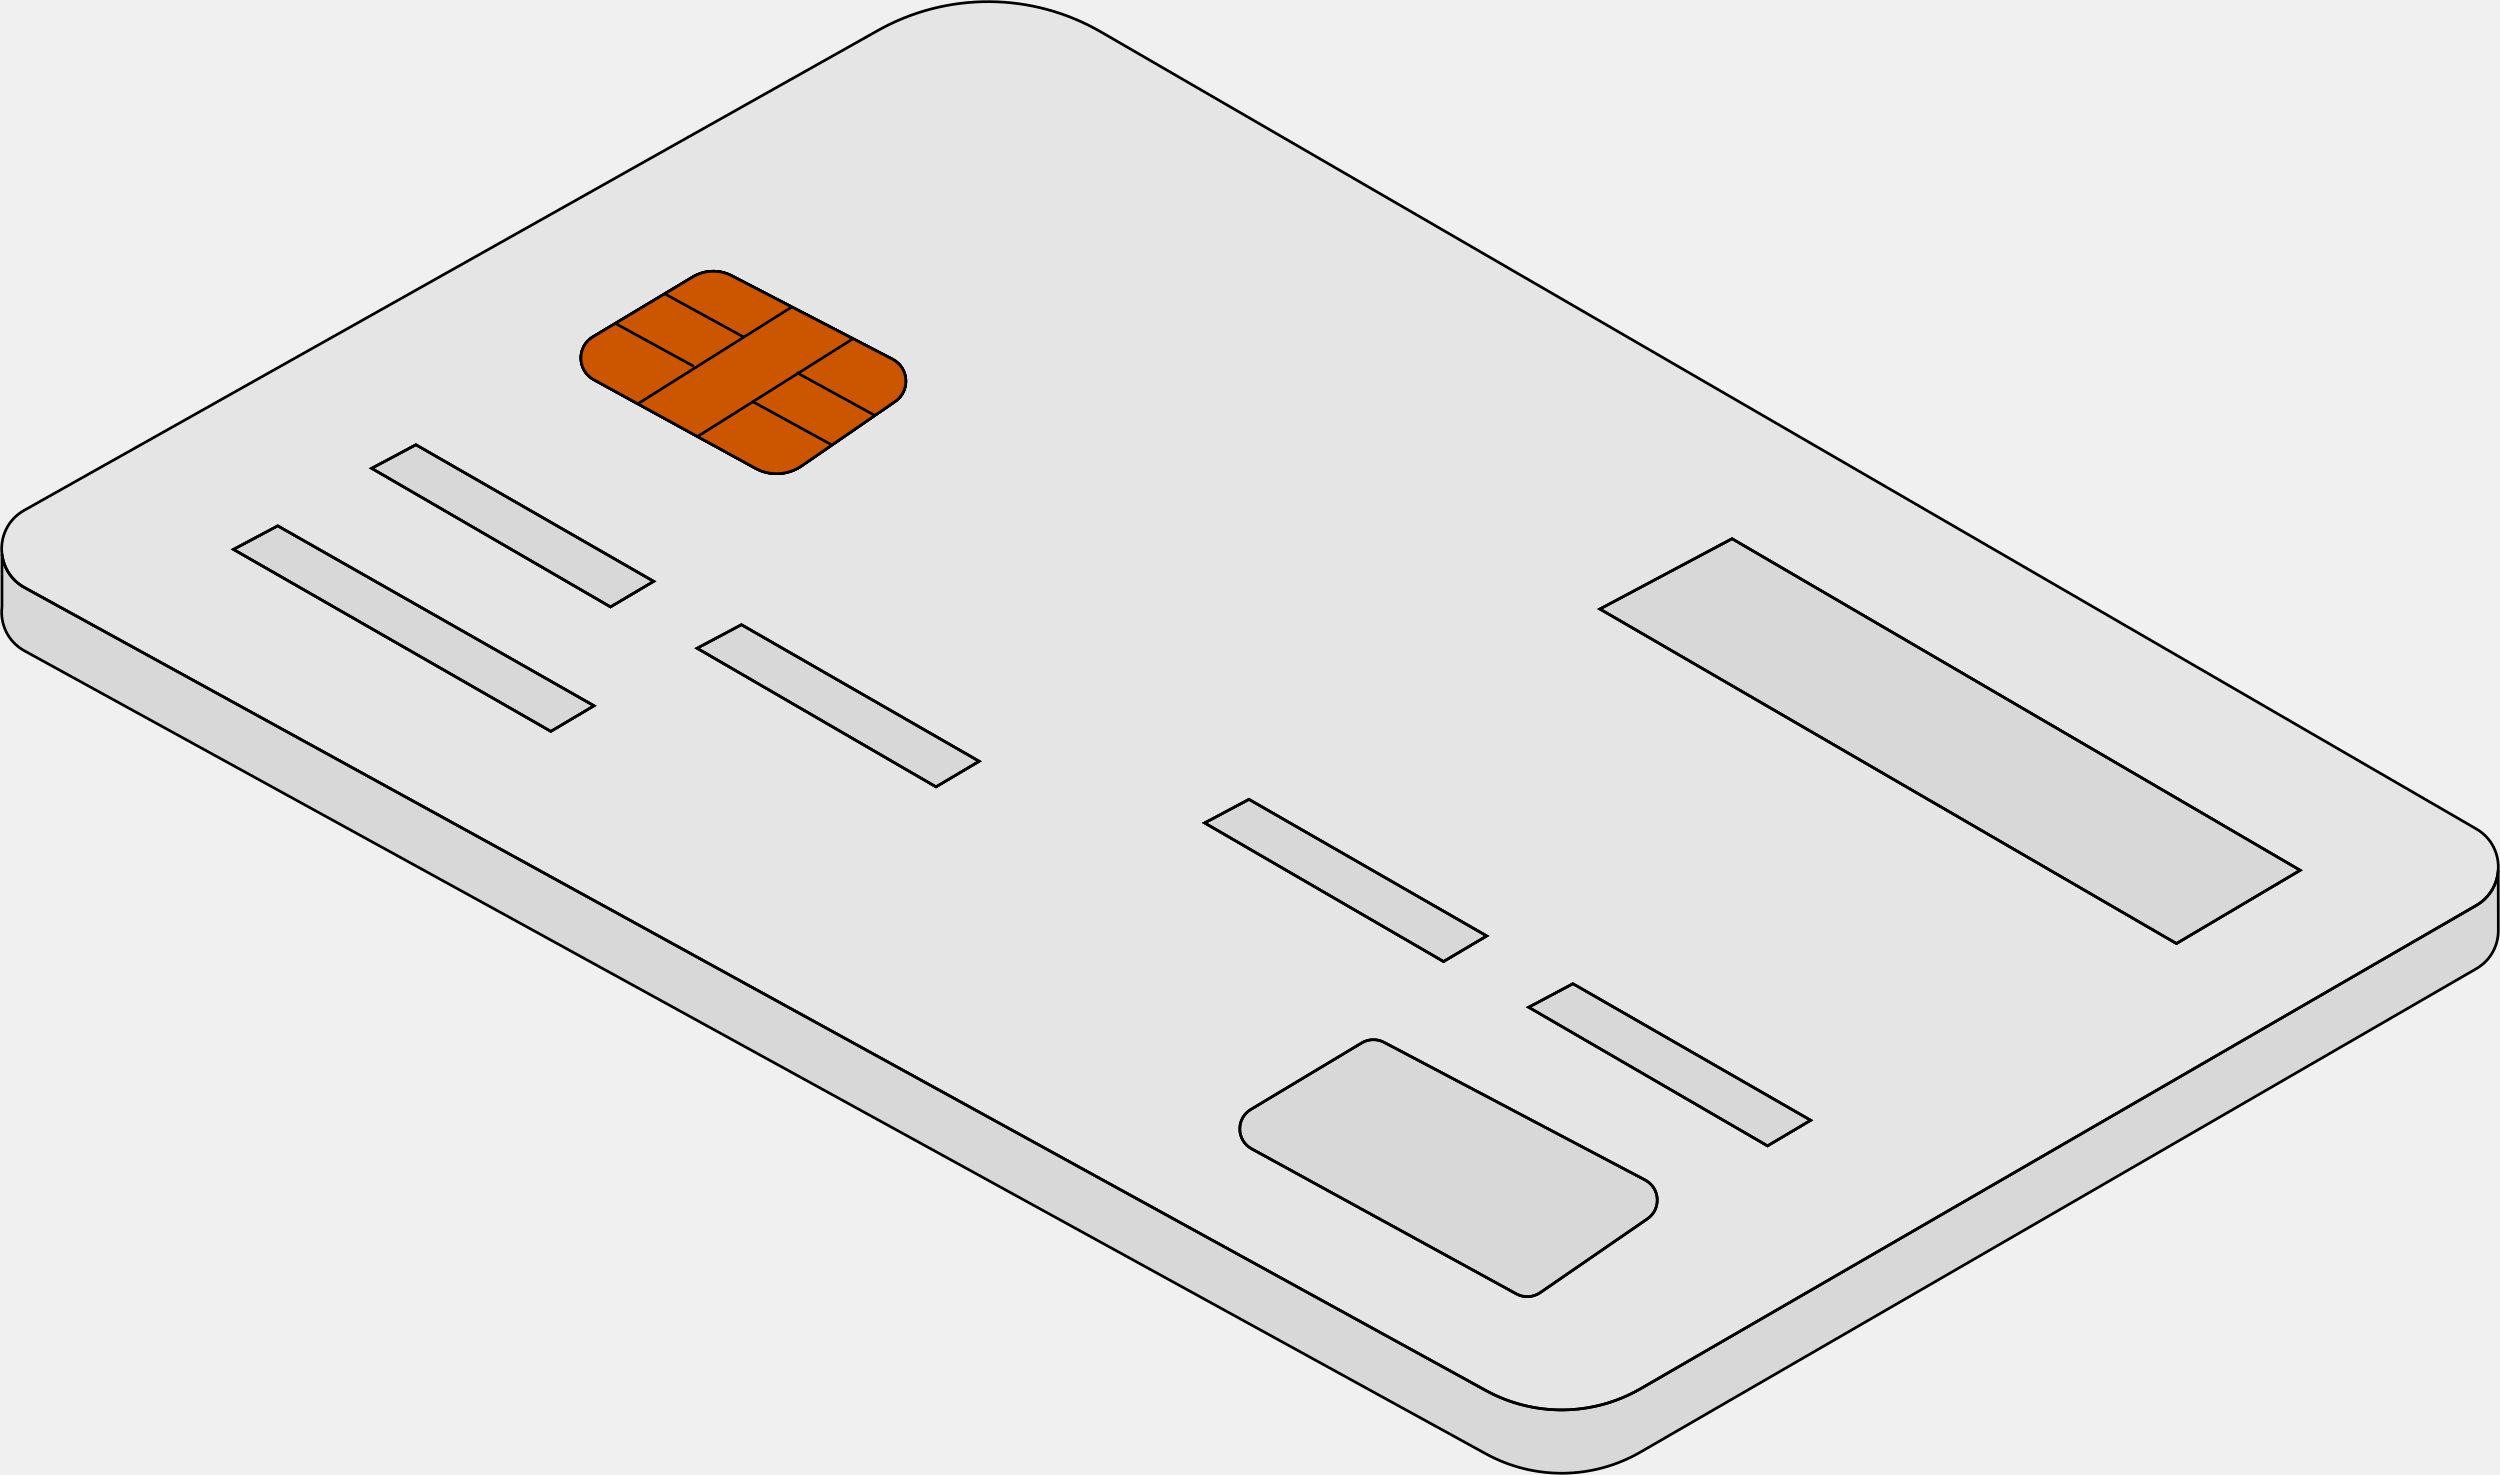
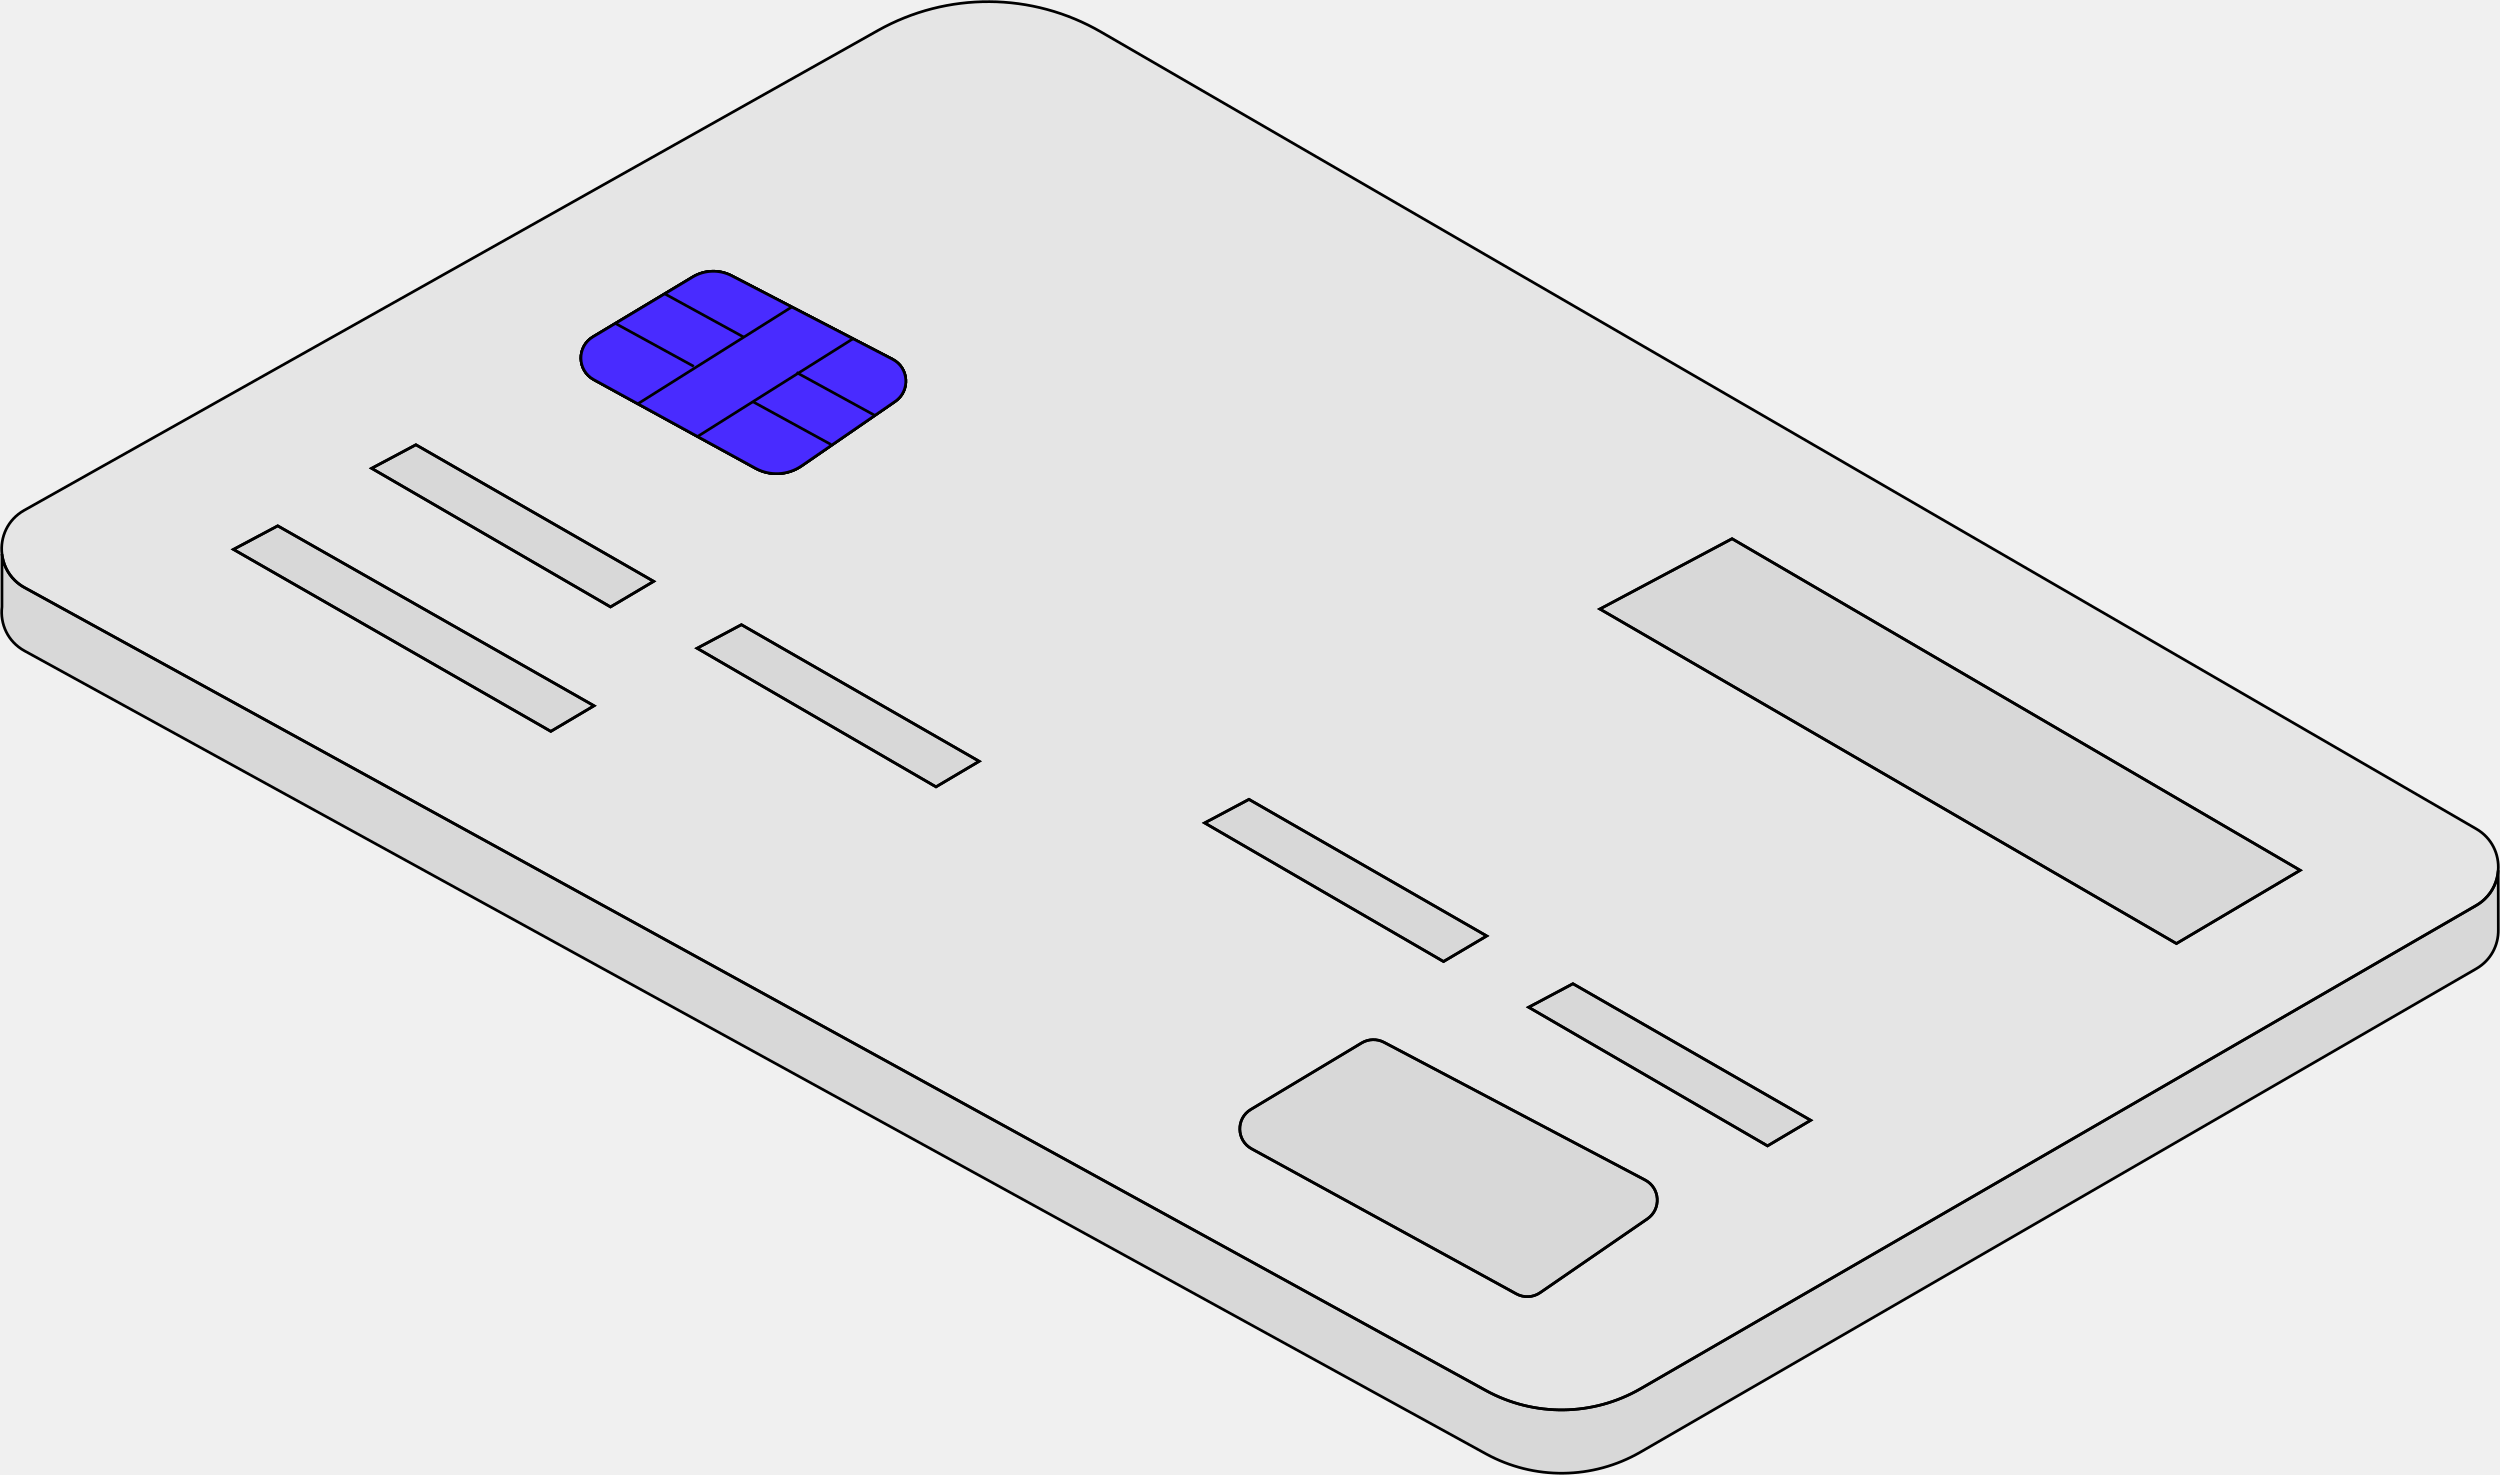
<svg xmlns="http://www.w3.org/2000/svg" width="917" height="541" viewBox="0 0 917 541" fill="none">
  <g clip-path="url(#clip0_29_1906)">
    <path d="M908.292 304.036L403.889 11.745C378.607 -2.918 347.452 -3.113 321.975 11.207L8.879 187.178C2.723 190.645 0.012 197.104 0.72 203.22C1.136 206.797 2.723 210.264 5.484 212.926C6.509 213.927 7.682 214.806 9.025 215.538L544.999 510.028C562.708 519.758 584.228 519.513 601.729 509.405L908.28 332.116C909.489 331.42 910.551 330.602 911.492 329.686C914.447 326.842 916.072 323.081 916.34 319.236C916.755 313.4 914.069 307.381 908.292 304.036ZM217.492 123.561L254.119 101.586C258.467 98.985 263.853 98.814 268.359 101.146L290.416 112.598L312.864 124.244L327.373 131.777C333.431 134.927 333.956 143.375 328.338 147.245L293.983 170.905C288.975 174.347 282.466 174.677 277.141 171.771L255.853 160.112L233.967 148.112L217.797 139.248C211.666 135.891 211.495 127.162 217.492 123.561ZM202.042 268.266L85.626 201.523L101.87 192.88L217.882 258.878L202.042 268.266ZM223.928 222.619L136.311 171.784L152.554 163.14L239.768 213.243L223.928 222.619ZM343.324 288.617L255.694 237.782L271.95 229.138L359.164 279.241L343.324 288.617ZM458.115 293.208L545.329 343.311L529.477 352.687L441.859 301.851L458.115 293.208ZM604.282 447.057L564.931 474.147C562.342 475.942 558.959 476.113 556.199 474.599L459.092 421.383C453.45 418.294 453.291 410.249 458.811 406.94L499.481 382.536C501.973 381.047 505.075 380.961 507.652 382.316L603.439 432.834C608.972 435.752 609.436 443.504 604.282 447.057ZM648.323 420.309L560.706 369.461L576.949 360.83L664.163 410.92L648.323 420.309ZM798.312 346.094L586.829 223.388L635.316 197.604L843.709 319.224L798.312 346.094Z" fill="black" fill-opacity="0.05" stroke="black" stroke-miterlimit="10" />
    <path d="M217.492 123.56L254.119 101.585C258.467 98.985 263.853 98.814 268.359 101.146L290.416 112.597L312.864 124.244L327.373 131.777C333.431 134.926 333.956 143.375 328.338 147.245L293.983 170.904C288.975 174.347 282.466 174.677 277.141 171.771L255.853 160.112L233.967 148.111L217.797 139.248C211.666 135.891 211.495 127.162 217.492 123.56Z" stroke="black" stroke-miterlimit="10" />
    <path d="M217.492 123.56L254.119 101.585C258.467 98.985 263.853 98.814 268.359 101.146L290.416 112.597L312.864 124.244L327.373 131.777C333.431 134.926 333.956 143.375 328.338 147.245L293.983 170.904C288.975 174.347 282.466 174.677 277.141 171.771L255.853 160.112L233.967 148.111L217.797 139.248C211.666 135.891 211.495 127.162 217.492 123.56Z" stroke="black" stroke-miterlimit="10" />
    <path d="M916.377 340.954V341.064C916.462 346.595 913.751 352.174 908.28 355.336L601.729 532.625C584.228 542.746 562.708 542.978 544.999 533.248L9.025 238.758C2.772 235.328 -0 228.796 0.72 222.619V203.22C1.136 206.797 2.723 210.264 5.484 212.926C6.509 213.927 7.682 214.806 9.025 215.538L544.999 510.027C562.708 519.758 584.228 519.513 601.729 509.405L908.28 332.116C909.489 331.42 910.551 330.602 911.492 329.686C914.447 326.842 916.072 323.081 916.34 319.236L916.377 340.954Z" fill="black" fill-opacity="0.1" stroke="black" stroke-miterlimit="10" />
    <path d="M843.709 319.224L798.313 346.094L586.83 223.388L635.316 197.604L843.709 319.224Z" fill="black" fill-opacity="0.1" stroke="black" stroke-miterlimit="10" />
    <path d="M604.282 447.057L564.931 474.147C562.342 475.942 558.959 476.113 556.199 474.599L459.092 421.383C453.45 418.294 453.291 410.249 458.811 406.94L499.481 382.536C501.973 381.046 505.075 380.961 507.652 382.316L603.44 432.834C608.972 435.752 609.436 443.504 604.282 447.057Z" fill="black" fill-opacity="0.1" stroke="black" stroke-miterlimit="10" />
-     <path d="M328.338 147.245L293.983 170.904C288.975 174.347 282.466 174.677 277.141 171.771L255.853 160.112L233.967 148.111L217.797 139.248C211.666 135.891 211.495 127.162 217.492 123.56L254.119 101.585C258.467 98.985 263.853 98.814 268.359 101.146L290.416 112.597L312.864 124.244L327.373 131.777C333.431 134.926 333.956 143.375 328.338 147.245Z" fill="#CC5500" stroke="black" stroke-miterlimit="10" />
+     <path d="M328.338 147.245L293.983 170.904C288.975 174.347 282.466 174.677 277.141 171.771L255.853 160.112L233.967 148.111L217.797 139.248C211.666 135.891 211.495 127.162 217.492 123.56L254.119 101.585C258.467 98.985 263.853 98.814 268.359 101.146L290.416 112.597L312.864 124.244L327.373 131.777C333.431 134.926 333.956 143.375 328.338 147.245Z" fill="#492BFF" stroke="black" stroke-miterlimit="10" />
    <path d="M359.164 279.241L343.324 288.617L255.694 237.782L271.95 229.138L359.164 279.241Z" fill="black" fill-opacity="0.1" stroke="black" stroke-miterlimit="10" />
    <path d="M239.769 213.243L223.928 222.619L136.311 171.783L152.555 163.14L239.769 213.243Z" fill="black" fill-opacity="0.1" stroke="black" stroke-miterlimit="10" />
    <path d="M217.883 258.878L202.042 268.266L85.626 201.523L101.87 192.879L217.883 258.878Z" fill="black" fill-opacity="0.1" stroke="black" stroke-miterlimit="10" />
    <path d="M664.163 410.92L648.323 420.308L560.706 369.461L576.949 360.829L664.163 410.92Z" fill="black" fill-opacity="0.1" stroke="black" stroke-miterlimit="10" />
    <path d="M545.329 343.311L529.477 352.687L441.859 301.851L458.115 293.208L545.329 343.311Z" fill="black" fill-opacity="0.1" stroke="black" stroke-miterlimit="10" />
    <path d="M233.967 148.111L290.416 112.597" stroke="black" stroke-miterlimit="10" />
    <path d="M255.707 160.21L312.864 124.256" stroke="black" stroke-miterlimit="10" />
    <path d="M276.151 147.342L304.84 163.067" stroke="black" stroke-miterlimit="10" />
    <path d="M292.139 136.624L320.84 152.348" stroke="black" stroke-miterlimit="10" />
    <path d="M243.982 107.861L272.671 123.585" stroke="black" stroke-miterlimit="10" />
    <path d="M225.797 118.665L254.486 134.389" stroke="black" stroke-miterlimit="10" />
  </g>
  <defs>
    <clipPath id="clip0_29_1906">
      <rect width="917" height="541" fill="white" />
    </clipPath>
  </defs>
</svg>
